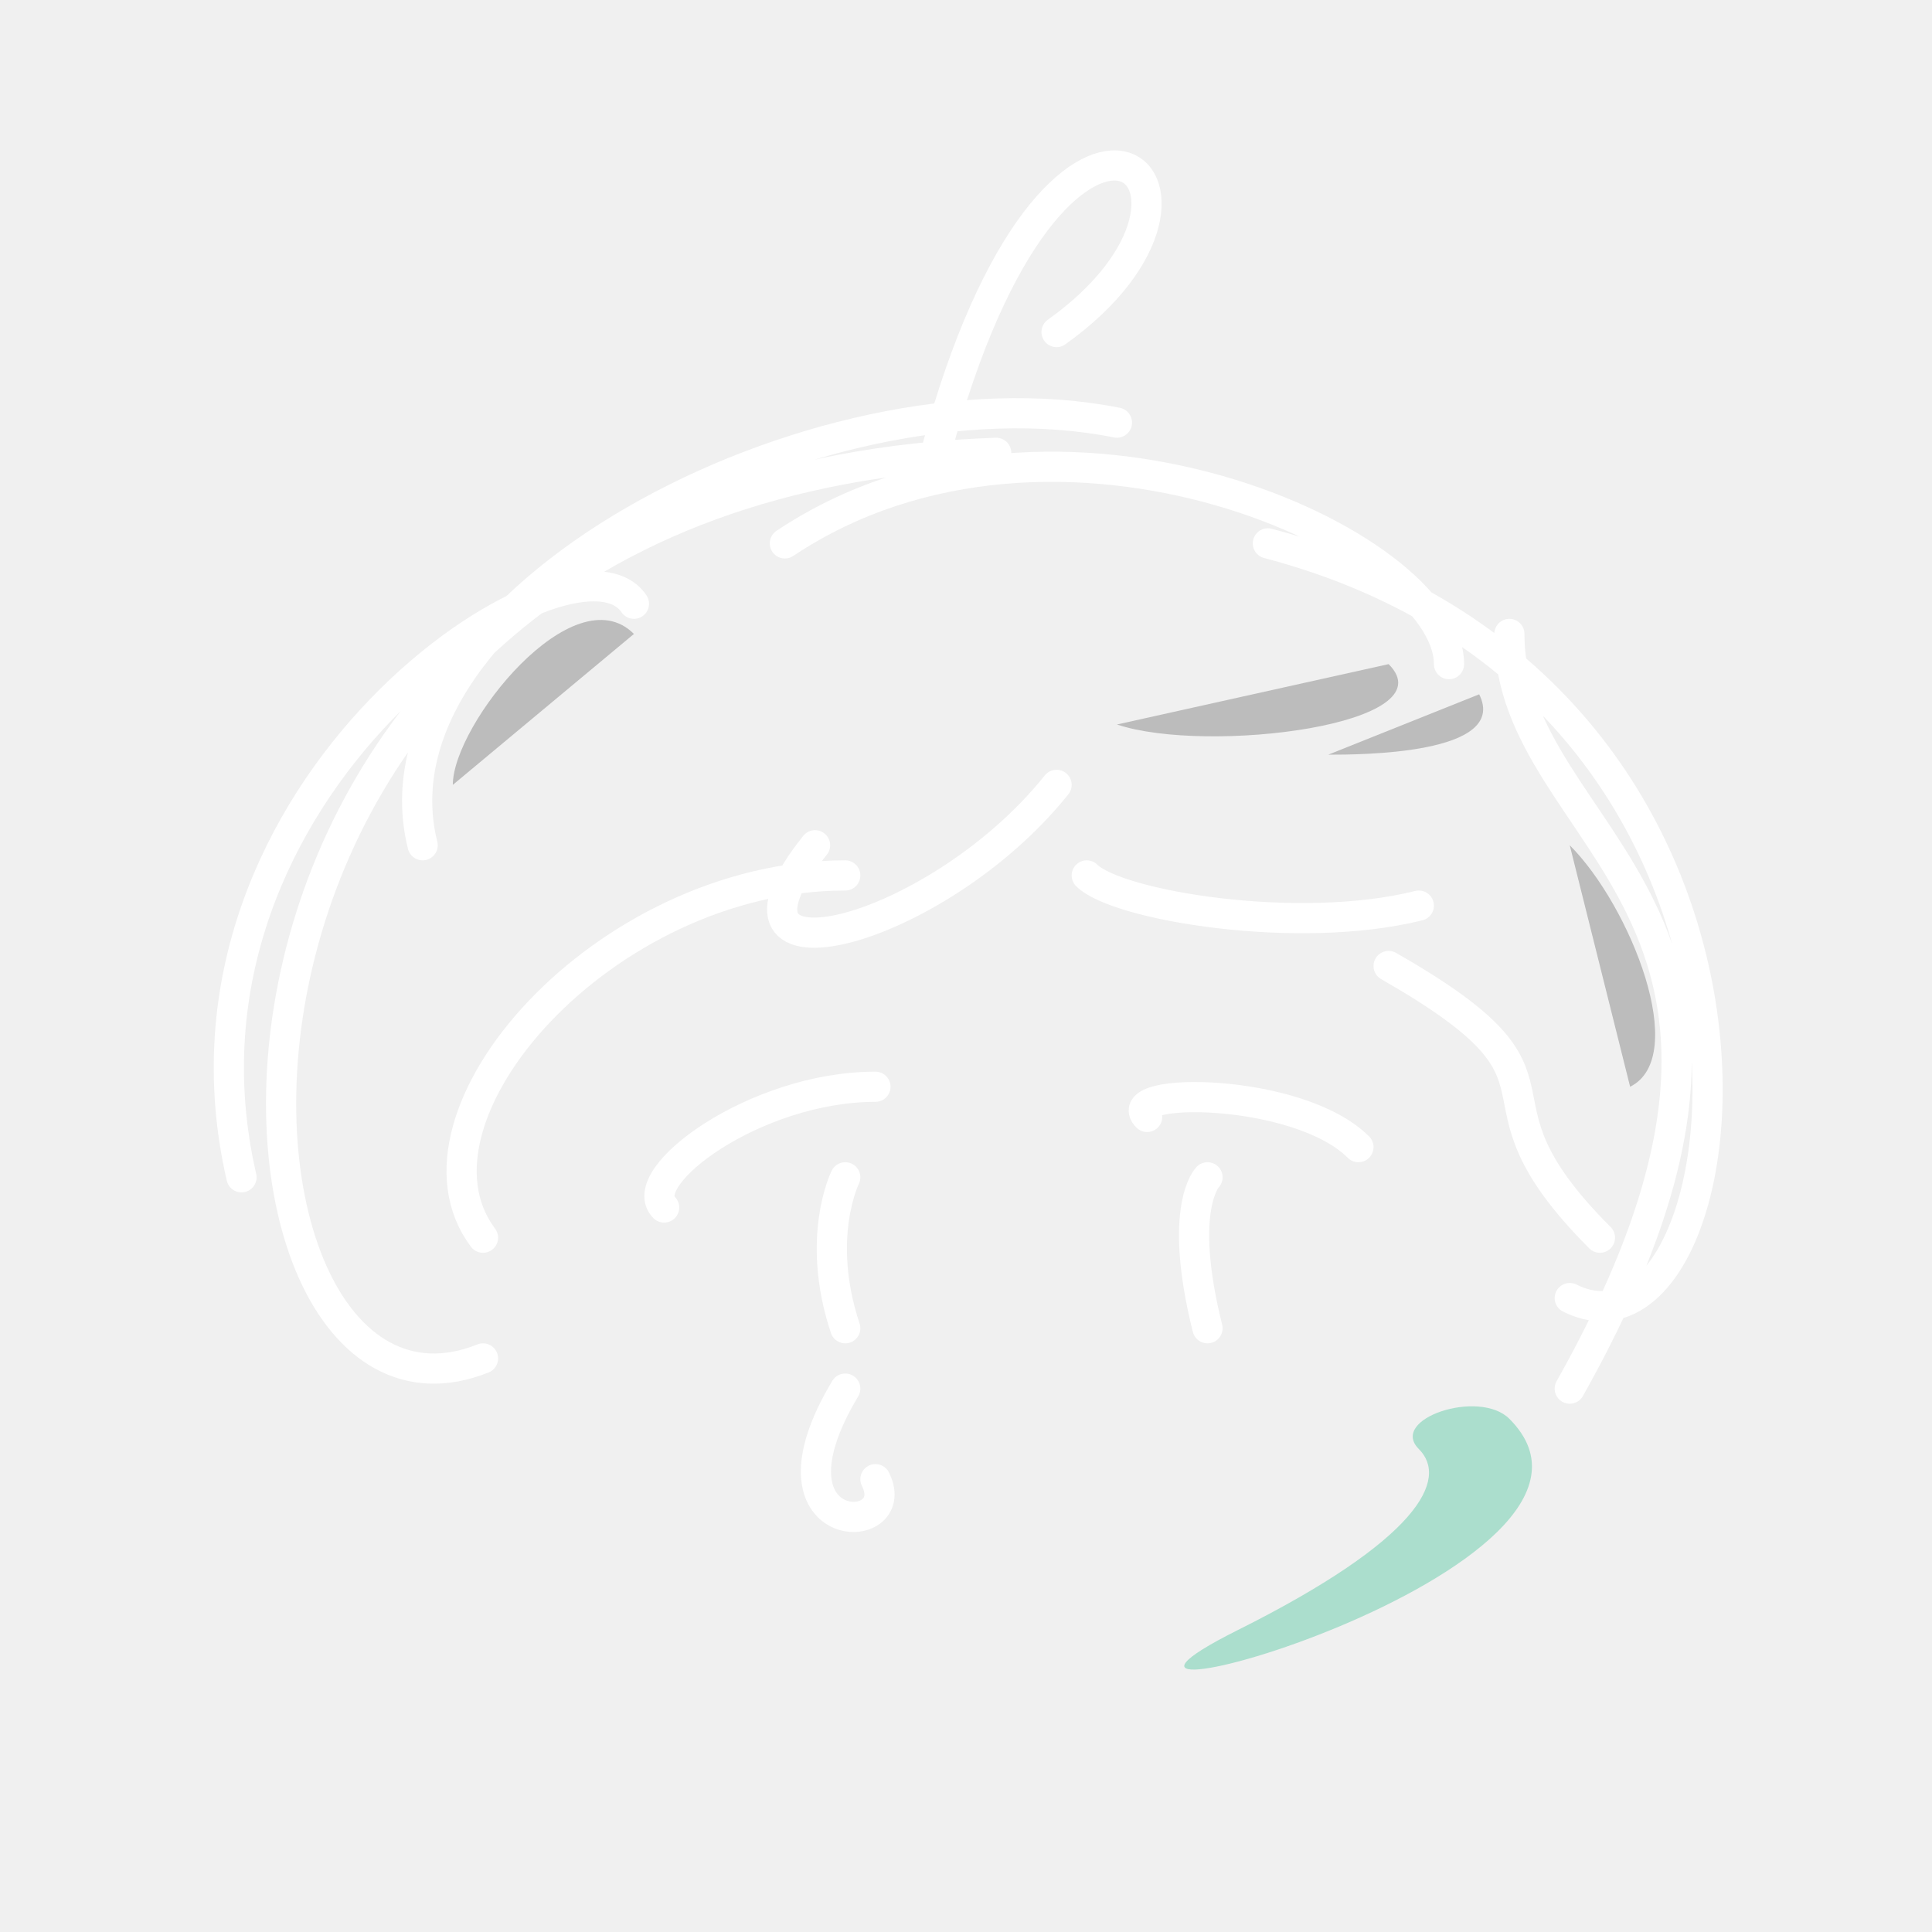
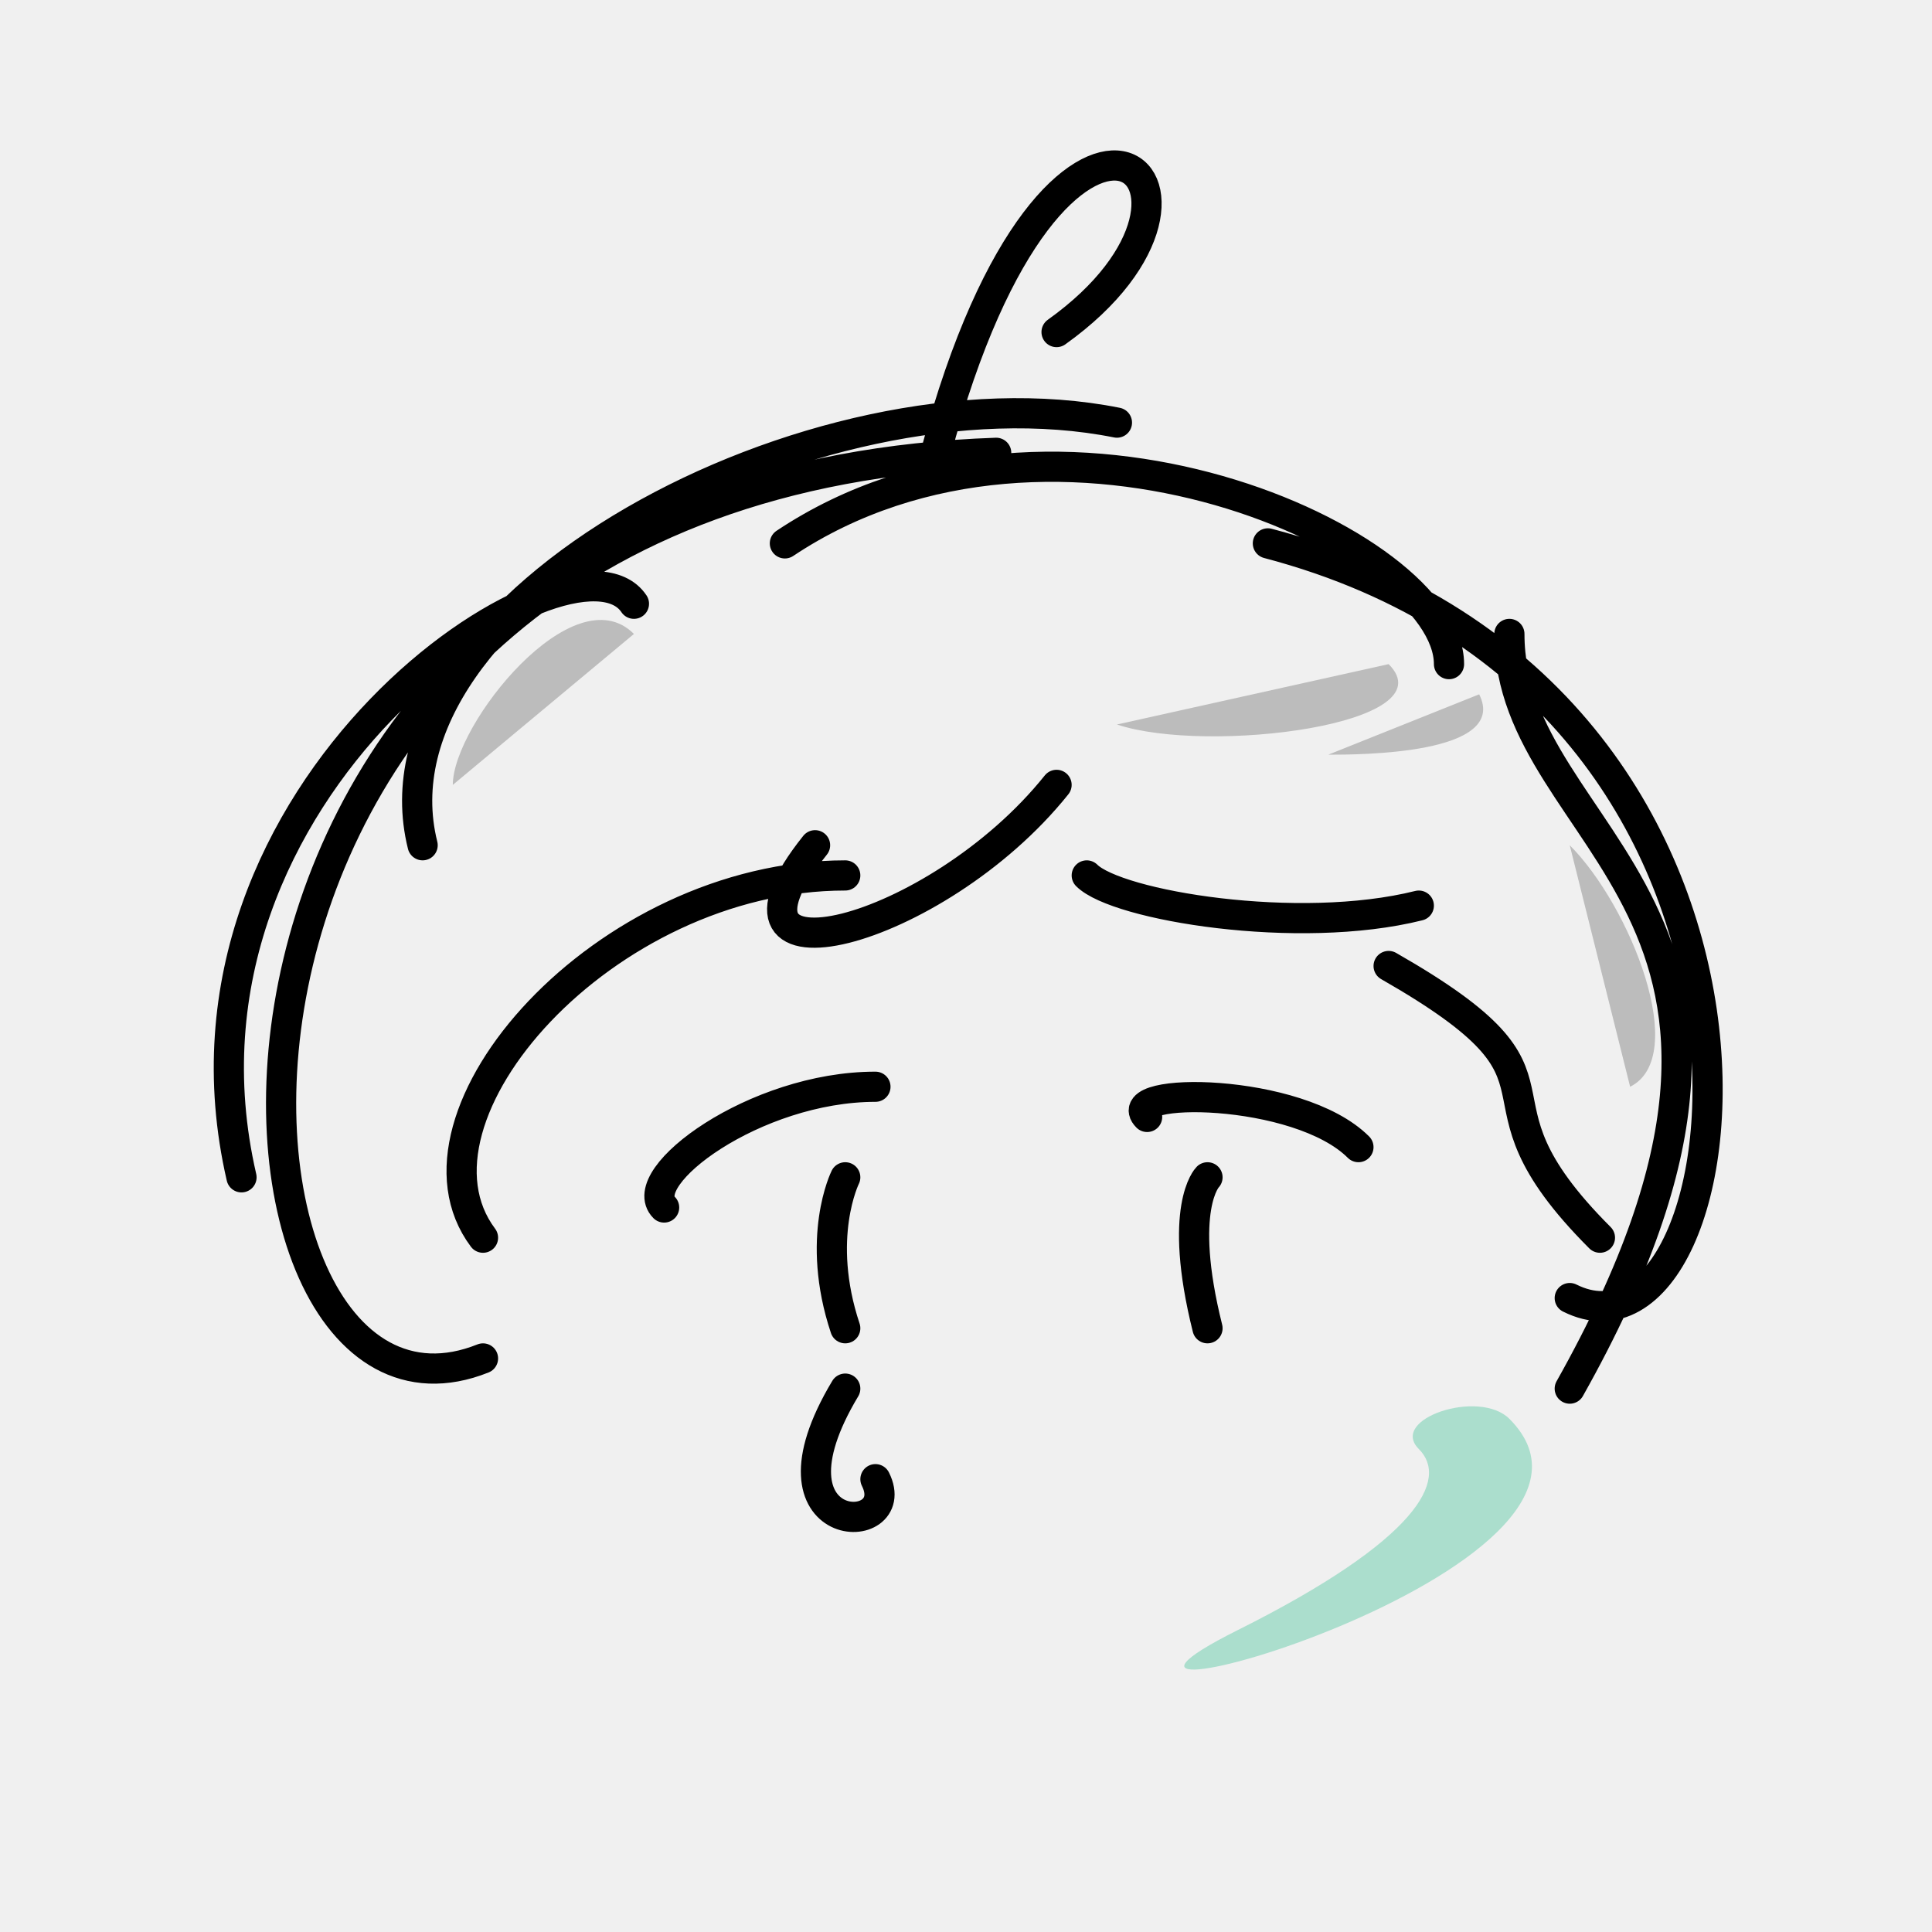
<svg xmlns="http://www.w3.org/2000/svg" width="512" height="512" viewBox="0 0 64 64">
  <path d="m47,48c-1-1,2-2,3-1c5,5-17,11-9,7c6-3,7-5,6-6z" fill="#6ca" opacity="0.5" />
  <path d="M52,28c2,2,4,7,2,8m-5-13c1,2-4,2-5,2m-29,1c0-2,4-7,6-5m25,1c2,2-6,3-9,2" fill="#888" opacity=".5" />
-   <path d="M52,46c9-16-2-18-2-25m-17-6c-29,1-27,34-17,30m36-2c6,3,9-20-10-25m-14,28c-3,5,2,5,1,3m11-10c0,0-1,1,0,5m-12-5c0,0-1,2,0,5m17-6c-2-2-8-2-7-1m-16,3c-1-1,3-4,7-4m8-22c-10-2-25,6-23,14m32,4c7,4,2,4,7,9m-25-12c-8,0-15,8-12,12m31-11c-4,1-10,0-11-1m-15-9c-2-3-16,6-13,19m23-24c4-15,11-9,4-4m13,11c0-4-13-10-22-4m1,10c-4,5,4,3,8-2" style="fill:none;stroke:#fff;stroke-linecap:round;stroke-linejoin:round;stroke-width:1;" />
+   <path d="M52,46c9-16-2-18-2-25m-17-6c-29,1-27,34-17,30m36-2c6,3,9-20-10-25m-14,28c-3,5,2,5,1,3m11-10c0,0-1,1,0,5m-12-5c0,0-1,2,0,5m17-6c-2-2-8-2-7-1m-16,3c-1-1,3-4,7-4m8-22c-10-2-25,6-23,14m32,4c7,4,2,4,7,9m-25-12c-8,0-15,8-12,12m31-11c-4,1-10,0-11-1m-15-9c-2-3-16,6-13,19m23-24c4-15,11-9,4-4m13,11c0-4-13-10-22-4m1,10c-4,5,4,3,8-2" style="fill:none;stroke:#000;stroke-linecap:round;stroke-linejoin:round;stroke-width:1;" />
</svg>
